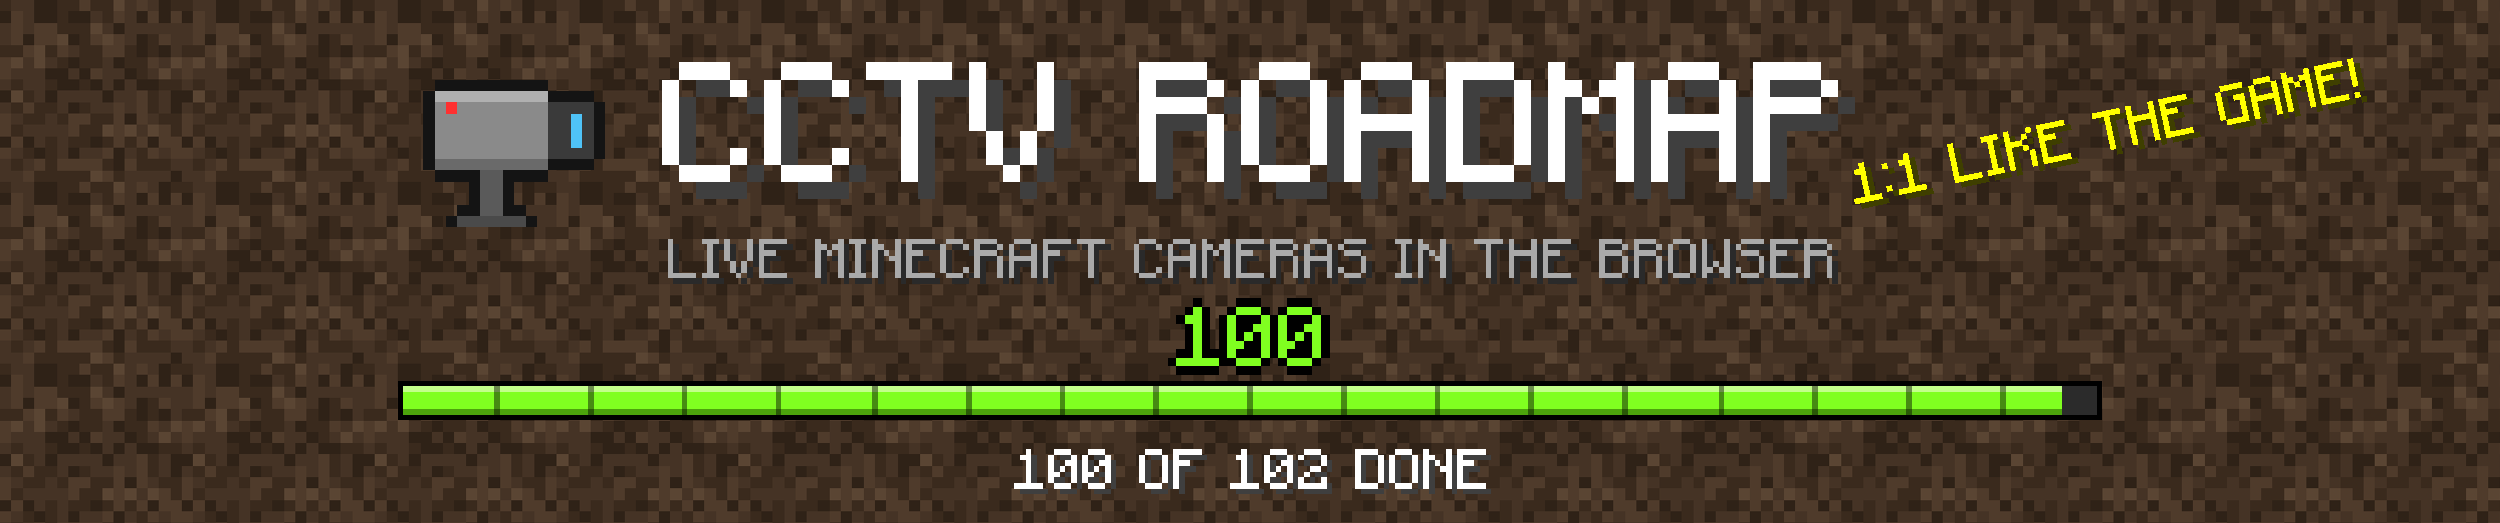
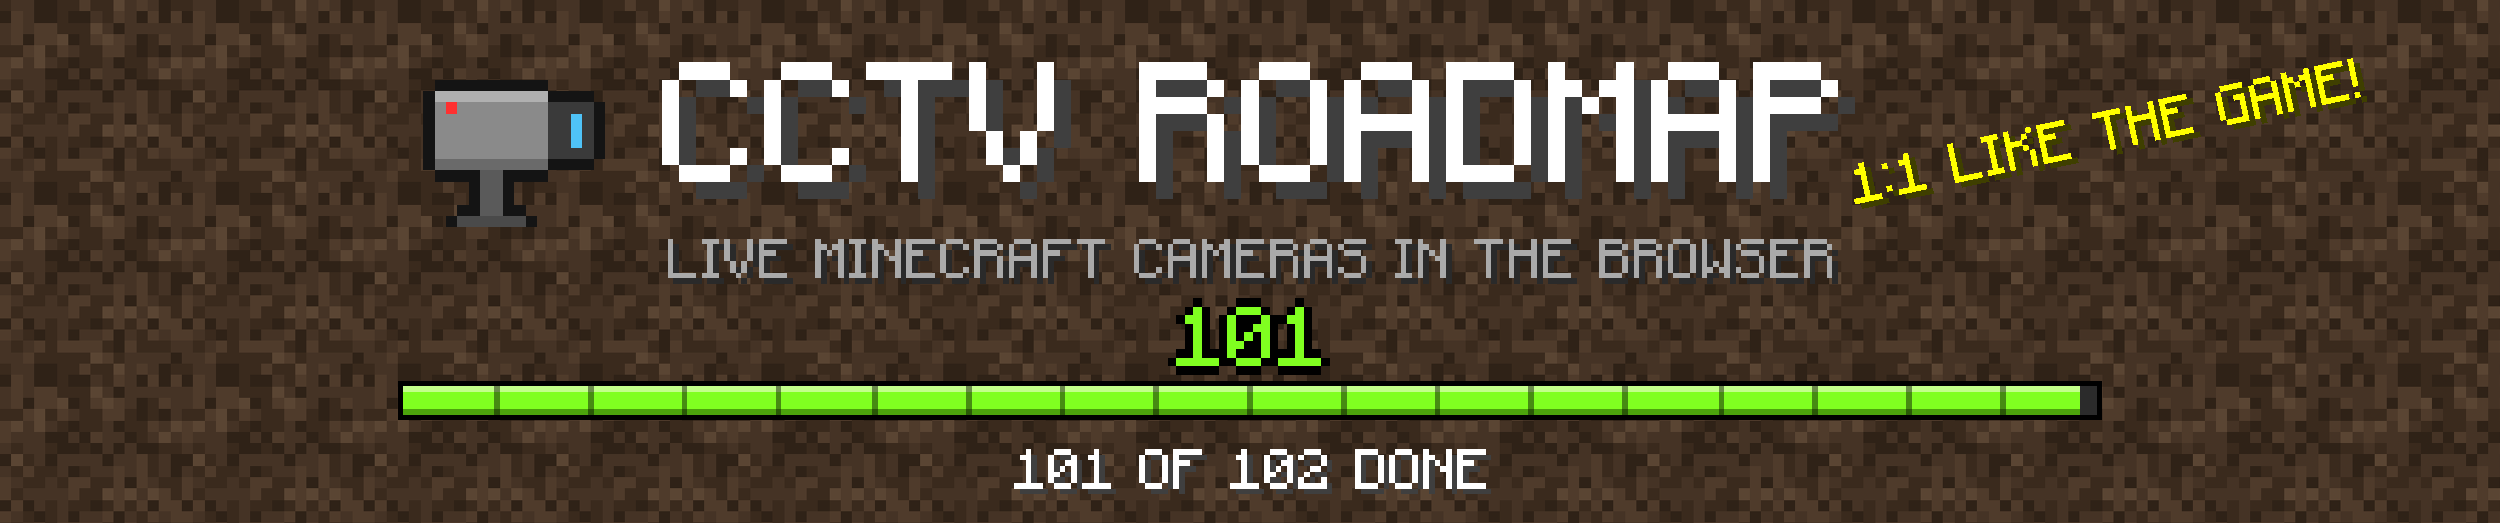
<svg xmlns="http://www.w3.org/2000/svg" width="880" height="184" viewBox="0 0 880 184" shape-rendering="crispEdges" role="img">
  <defs>
    <pattern id="dirt" width="64" height="64" patternUnits="userSpaceOnUse">
      <path fill="#3a2a1d" d="M0 0h4v4h-4zM20 0h8v4h-8zM32 0h8v4h-8zM60 0h4v4h-4zM20 4h4v4h-4zM36 4h4v4h-4zM20 8h12v4h-12zM28 12h4v4h-4zM52 12h4v4h-4zM0 16h8v4h-8zM16 16h4v4h-4zM28 16h8v4h-8zM44 16h4v4h-4zM52 16h4v4h-4zM20 20h4v4h-4zM28 20h8v4h-8zM44 20h8v4h-8zM48 24h4v4h-4zM4 28h4v4h-4zM16 28h4v4h-4zM28 28h4v4h-4zM56 28h8v4h-8zM8 32h4v4h-4zM52 32h4v4h-4zM4 36h4v4h-4zM12 36h8v4h-8zM28 36h4v4h-4zM52 36h4v4h-4zM8 40h8v4h-8zM20 40h4v4h-4zM32 40h8v4h-8zM56 40h8v4h-8zM4 44h4v4h-4zM28 44h8v4h-8zM60 44h4v4h-4zM16 48h4v4h-4zM24 48h8v4h-8zM36 48h4v4h-4zM44 48h4v4h-4zM8 52h4v4h-4zM16 52h4v4h-4zM48 52h4v4h-4zM4 56h4v4h-4zM16 56h4v4h-4zM36 56h4v4h-4zM48 56h12v4h-12zM12 60h20v4h-20zM40 60h4v4h-4z" />
      <path fill="#453325" d="M4 0h8v4h-8zM44 0h4v4h-4zM52 0h4v4h-4zM8 4h4v4h-4zM32 4h4v4h-4zM44 4h4v4h-4zM0 8h4v4h-4zM8 8h4v4h-4zM36 8h4v4h-4zM44 8h20v4h-20zM0 12h4v4h-4zM44 12h4v4h-4zM60 12h4v4h-4zM24 16h4v4h-4zM60 16h4v4h-4zM8 20h4v4h-4zM16 20h4v4h-4zM36 20h4v4h-4zM56 20h4v4h-4zM4 24h12v4h-12zM24 24h4v4h-4zM36 24h8v4h-8zM52 24h4v4h-4zM60 24h4v4h-4zM0 28h4v4h-4zM8 28h8v4h-8zM36 28h4v4h-4zM44 28h4v4h-4zM12 32h4v4h-4zM20 32h16v4h-16zM40 32h8v4h-8zM56 32h4v4h-4zM0 36h4v4h-4zM20 36h4v4h-4zM32 36h8v4h-8zM44 36h4v4h-4zM56 36h4v4h-4zM4 40h4v4h-4zM16 40h4v4h-4zM52 40h4v4h-4zM8 44h16v4h-16zM48 44h4v4h-4zM12 48h4v4h-4zM20 48h4v4h-4zM4 52h4v4h-4zM20 52h4v4h-4zM28 52h8v4h-8zM44 52h4v4h-4zM56 52h4v4h-4zM0 56h4v4h-4zM8 56h4v4h-4zM60 56h4v4h-4zM0 60h8v4h-8zM44 60h16v4h-16z" />
      <path fill="#2f2217" d="M12 0h8v4h-8zM56 0h4v4h-4zM0 4h4v4h-4zM12 4h8v4h-8zM24 4h8v4h-8zM48 4h4v4h-4zM56 4h4v4h-4zM40 8h4v4h-4zM8 12h4v4h-4zM24 12h4v4h-4zM48 12h4v4h-4zM48 16h4v4h-4zM56 16h4v4h-4zM24 20h4v4h-4zM40 20h4v4h-4zM16 24h8v4h-8zM28 24h4v4h-4zM44 24h4v4h-4zM20 28h8v4h-8zM32 28h4v4h-4zM40 28h4v4h-4zM48 28h8v4h-8zM0 32h4v4h-4zM16 32h4v4h-4zM36 32h4v4h-4zM60 32h4v4h-4zM24 36h4v4h-4zM60 36h4v4h-4zM44 40h4v4h-4zM0 48h4v4h-4zM8 48h4v4h-4zM32 48h4v4h-4zM52 48h4v4h-4zM12 52h4v4h-4zM24 52h4v4h-4zM40 52h4v4h-4zM40 56h4v4h-4zM60 60h4v4h-4z" />
      <path fill="#4f3b2b" d="M28 0h4v4h-4zM48 0h4v4h-4zM4 4h4v4h-4zM40 4h4v4h-4zM52 4h4v4h-4zM60 4h4v4h-4zM4 8h4v4h-4zM12 8h8v4h-8zM4 12h4v4h-4zM12 12h8v4h-8zM32 12h4v4h-4zM40 12h4v4h-4zM56 12h4v4h-4zM8 16h4v4h-4zM20 16h4v4h-4zM36 16h8v4h-8zM0 20h4v4h-4zM52 20h4v4h-4zM0 24h4v4h-4zM32 24h4v4h-4zM48 32h4v4h-4zM8 36h4v4h-4zM40 36h4v4h-4zM48 36h4v4h-4zM0 40h4v4h-4zM24 40h8v4h-8zM40 40h4v4h-4zM48 40h4v4h-4zM0 44h4v4h-4zM24 44h4v4h-4zM40 44h4v4h-4zM56 44h4v4h-4zM4 48h4v4h-4zM40 48h4v4h-4zM48 48h4v4h-4zM56 48h8v4h-8zM0 52h4v4h-4zM36 52h4v4h-4zM52 52h4v4h-4zM60 52h4v4h-4zM12 56h4v4h-4zM20 56h16v4h-16zM44 56h4v4h-4zM8 60h4v4h-4zM36 60h4v4h-4z" />
      <path fill="#5a4533" d="M40 0h4v4h-4zM32 8h4v4h-4zM20 12h4v4h-4zM36 12h4v4h-4zM12 16h4v4h-4zM4 20h4v4h-4zM12 20h4v4h-4zM60 20h4v4h-4zM56 24h4v4h-4zM4 32h4v4h-4zM36 44h4v4h-4zM44 44h4v4h-4zM52 44h4v4h-4zM32 60h4v4h-4z" />
    </pattern>
  </defs>
  <rect x="0" y="0" width="880" height="184" fill="url(#dirt)" />
  <path fill="#3f3f3f" d="M245 28h18v6h-18zM239 34h6v6h-6zM263 34h6v6h-6zM239 40h6v6h-6zM239 46h6v6h-6zM239 52h6v6h-6zM239 58h6v6h-6zM263 58h6v6h-6zM245 64h18v6h-18zM281 28h18v6h-18zM275 34h6v6h-6zM299 34h6v6h-6zM275 40h6v6h-6zM275 46h6v6h-6zM275 52h6v6h-6zM275 58h6v6h-6zM299 58h6v6h-6zM281 64h18v6h-18zM311 28h30v6h-30zM323 34h6v6h-6zM323 40h6v6h-6zM323 46h6v6h-6zM323 52h6v6h-6zM323 58h6v6h-6zM323 64h6v6h-6zM347 28h6v6h-6zM371 28h6v6h-6zM347 34h6v6h-6zM371 34h6v6h-6zM347 40h6v6h-6zM371 40h6v6h-6zM347 46h6v6h-6zM371 46h6v6h-6zM353 52h6v6h-6zM365 52h6v6h-6zM353 58h6v6h-6zM365 58h6v6h-6zM359 64h6v6h-6zM407 28h24v6h-24zM407 34h6v6h-6zM431 34h6v6h-6zM407 40h24v6h-24zM407 46h6v6h-6zM431 46h6v6h-6zM407 52h6v6h-6zM431 52h6v6h-6zM407 58h6v6h-6zM431 58h6v6h-6zM407 64h6v6h-6zM431 64h6v6h-6zM449 28h18v6h-18zM443 34h6v6h-6zM467 34h6v6h-6zM443 40h6v6h-6zM467 40h6v6h-6zM443 46h6v6h-6zM467 46h6v6h-6zM443 52h6v6h-6zM467 52h6v6h-6zM443 58h6v6h-6zM467 58h6v6h-6zM449 64h18v6h-18zM485 28h18v6h-18zM479 34h6v6h-6zM503 34h6v6h-6zM479 40h6v6h-6zM503 40h6v6h-6zM479 46h30v6h-30zM479 52h6v6h-6zM503 52h6v6h-6zM479 58h6v6h-6zM503 58h6v6h-6zM479 64h6v6h-6zM503 64h6v6h-6zM515 28h24v6h-24zM515 34h6v6h-6zM539 34h6v6h-6zM515 40h6v6h-6zM539 40h6v6h-6zM515 46h6v6h-6zM539 46h6v6h-6zM515 52h6v6h-6zM539 52h6v6h-6zM515 58h6v6h-6zM539 58h6v6h-6zM515 64h24v6h-24zM551 28h6v6h-6zM575 28h6v6h-6zM551 34h12v6h-12zM569 34h12v6h-12zM551 40h6v6h-6zM563 40h6v6h-6zM575 40h6v6h-6zM551 46h6v6h-6zM575 46h6v6h-6zM551 52h6v6h-6zM575 52h6v6h-6zM551 58h6v6h-6zM575 58h6v6h-6zM551 64h6v6h-6zM575 64h6v6h-6zM593 28h18v6h-18zM587 34h6v6h-6zM611 34h6v6h-6zM587 40h6v6h-6zM611 40h6v6h-6zM587 46h30v6h-30zM587 52h6v6h-6zM611 52h6v6h-6zM587 58h6v6h-6zM611 58h6v6h-6zM587 64h6v6h-6zM611 64h6v6h-6zM623 28h24v6h-24zM623 34h6v6h-6zM647 34h6v6h-6zM623 40h24v6h-24zM623 46h6v6h-6zM623 52h6v6h-6zM623 58h6v6h-6zM623 64h6v6h-6z" />
  <path fill="#ffffff" d="M239 22h18v6h-18zM233 28h6v6h-6zM257 28h6v6h-6zM233 34h6v6h-6zM233 40h6v6h-6zM233 46h6v6h-6zM233 52h6v6h-6zM257 52h6v6h-6zM239 58h18v6h-18zM275 22h18v6h-18zM269 28h6v6h-6zM293 28h6v6h-6zM269 34h6v6h-6zM269 40h6v6h-6zM269 46h6v6h-6zM269 52h6v6h-6zM293 52h6v6h-6zM275 58h18v6h-18zM305 22h30v6h-30zM317 28h6v6h-6zM317 34h6v6h-6zM317 40h6v6h-6zM317 46h6v6h-6zM317 52h6v6h-6zM317 58h6v6h-6zM341 22h6v6h-6zM365 22h6v6h-6zM341 28h6v6h-6zM365 28h6v6h-6zM341 34h6v6h-6zM365 34h6v6h-6zM341 40h6v6h-6zM365 40h6v6h-6zM347 46h6v6h-6zM359 46h6v6h-6zM347 52h6v6h-6zM359 52h6v6h-6zM353 58h6v6h-6zM401 22h24v6h-24zM401 28h6v6h-6zM425 28h6v6h-6zM401 34h24v6h-24zM401 40h6v6h-6zM425 40h6v6h-6zM401 46h6v6h-6zM425 46h6v6h-6zM401 52h6v6h-6zM425 52h6v6h-6zM401 58h6v6h-6zM425 58h6v6h-6zM443 22h18v6h-18zM437 28h6v6h-6zM461 28h6v6h-6zM437 34h6v6h-6zM461 34h6v6h-6zM437 40h6v6h-6zM461 40h6v6h-6zM437 46h6v6h-6zM461 46h6v6h-6zM437 52h6v6h-6zM461 52h6v6h-6zM443 58h18v6h-18zM479 22h18v6h-18zM473 28h6v6h-6zM497 28h6v6h-6zM473 34h6v6h-6zM497 34h6v6h-6zM473 40h30v6h-30zM473 46h6v6h-6zM497 46h6v6h-6zM473 52h6v6h-6zM497 52h6v6h-6zM473 58h6v6h-6zM497 58h6v6h-6zM509 22h24v6h-24zM509 28h6v6h-6zM533 28h6v6h-6zM509 34h6v6h-6zM533 34h6v6h-6zM509 40h6v6h-6zM533 40h6v6h-6zM509 46h6v6h-6zM533 46h6v6h-6zM509 52h6v6h-6zM533 52h6v6h-6zM509 58h24v6h-24zM545 22h6v6h-6zM569 22h6v6h-6zM545 28h12v6h-12zM563 28h12v6h-12zM545 34h6v6h-6zM557 34h6v6h-6zM569 34h6v6h-6zM545 40h6v6h-6zM569 40h6v6h-6zM545 46h6v6h-6zM569 46h6v6h-6zM545 52h6v6h-6zM569 52h6v6h-6zM545 58h6v6h-6zM569 58h6v6h-6zM587 22h18v6h-18zM581 28h6v6h-6zM605 28h6v6h-6zM581 34h6v6h-6zM605 34h6v6h-6zM581 40h30v6h-30zM581 46h6v6h-6zM605 46h6v6h-6zM581 52h6v6h-6zM605 52h6v6h-6zM581 58h6v6h-6zM605 58h6v6h-6zM617 22h24v6h-24zM617 28h6v6h-6zM641 28h6v6h-6zM617 34h24v6h-24zM617 40h6v6h-6zM617 46h6v6h-6zM617 52h6v6h-6zM617 58h6v6h-6z" />
  <path fill="#141414" d="M153 28h40v4h-40zM149 32h4v4h-4zM193 32h16v4h-16zM149 36h4v4h-4zM209 36h4v4h-4zM149 40h4v4h-4zM209 40h4v4h-4zM149 44h4v4h-4zM209 44h4v4h-4zM149 48h4v4h-4zM209 48h4v4h-4zM149 52h4v4h-4zM209 52h4v4h-4zM149 56h4v4h-4zM193 56h16v4h-16zM153 60h16v4h-16zM177 60h16v4h-16zM165 64h4v4h-4zM177 64h4v4h-4zM165 68h4v4h-4zM177 68h4v4h-4zM161 72h8v4h-8zM177 72h8v4h-8zM157 76h4v4h-4zM185 76h4v4h-4z" />
  <path fill="#b0b0b0" d="M153 32h40v4h-40z" />
  <path fill="#8a8a8a" d="M153 36h4v4h-4zM161 36h32v4h-32zM153 40h40v4h-40zM153 44h40v4h-40zM153 48h40v4h-40zM153 52h40v4h-40z" />
  <path fill="#ff3030" d="M157 36h4v4h-4z" />
  <path fill="#3a3a3a" d="M193 36h16v4h-16zM193 40h8v4h-8zM205 40h4v4h-4zM193 44h8v4h-8zM205 44h4v4h-4zM193 48h8v4h-8zM205 48h4v4h-4zM193 52h16v4h-16z" />
  <path fill="#4fc3f7" d="M201 40h4v4h-4zM201 44h4v4h-4zM201 48h4v4h-4z" />
  <path fill="#6a6a6a" d="M153 56h40v4h-40z" />
  <path fill="#5a5a5a" d="M169 60h8v4h-8zM169 64h8v4h-8zM169 68h8v4h-8zM169 72h8v4h-8z" />
  <path fill="#4a4a4a" d="M161 76h24v4h-24z" />
  <g transform="translate(653 72) rotate(-12)">
    <path fill="#3f3f00" d="M6 -12h2v2h-2zM4 -10h4v2h-4zM6 -8h2v2h-2zM6 -6h2v2h-2zM6 -4h2v2h-2zM6 -2h2v2h-2zM2 0h10v2h-10zM14 -10h2v2h-2zM14 -2h2v2h-2zM22 -12h2v2h-2zM20 -10h4v2h-4zM22 -8h2v2h-2zM22 -6h2v2h-2zM22 -4h2v2h-2zM22 -2h2v2h-2zM18 0h10v2h-10zM38 -12h2v2h-2zM38 -10h2v2h-2zM38 -8h2v2h-2zM38 -6h2v2h-2zM38 -4h2v2h-2zM38 -2h2v2h-2zM38 0h10v2h-10zM50 -12h6v2h-6zM52 -10h2v2h-2zM52 -8h2v2h-2zM52 -6h2v2h-2zM52 -4h2v2h-2zM52 -2h2v2h-2zM50 0h6v2h-6zM58 -12h2v2h-2zM66 -12h2v2h-2zM58 -10h2v2h-2zM64 -10h2v2h-2zM58 -8h6v2h-6zM58 -6h2v2h-2zM64 -6h2v2h-2zM58 -4h2v2h-2zM66 -4h2v2h-2zM58 -2h2v2h-2zM66 -2h2v2h-2zM58 0h2v2h-2zM66 0h2v2h-2zM70 -12h10v2h-10zM70 -10h2v2h-2zM70 -8h6v2h-6zM70 -6h2v2h-2zM70 -4h2v2h-2zM70 -2h2v2h-2zM70 0h10v2h-10zM90 -12h10v2h-10zM94 -10h2v2h-2zM94 -8h2v2h-2zM94 -6h2v2h-2zM94 -4h2v2h-2zM94 -2h2v2h-2zM94 0h2v2h-2zM102 -12h2v2h-2zM110 -12h2v2h-2zM102 -10h2v2h-2zM110 -10h2v2h-2zM102 -8h10v2h-10zM102 -6h2v2h-2zM110 -6h2v2h-2zM102 -4h2v2h-2zM110 -4h2v2h-2zM102 -2h2v2h-2zM110 -2h2v2h-2zM102 0h2v2h-2zM110 0h2v2h-2zM114 -12h10v2h-10zM114 -10h2v2h-2zM114 -8h6v2h-6zM114 -6h2v2h-2zM114 -4h2v2h-2zM114 -2h2v2h-2zM114 0h10v2h-10zM136 -12h8v2h-8zM134 -10h2v2h-2zM134 -8h2v2h-2zM140 -8h4v2h-4zM134 -6h2v2h-2zM142 -6h2v2h-2zM134 -4h2v2h-2zM142 -4h2v2h-2zM134 -2h2v2h-2zM142 -2h2v2h-2zM136 0h8v2h-8zM148 -12h6v2h-6zM146 -10h2v2h-2zM154 -10h2v2h-2zM146 -8h2v2h-2zM154 -8h2v2h-2zM146 -6h10v2h-10zM146 -4h2v2h-2zM154 -4h2v2h-2zM146 -2h2v2h-2zM154 -2h2v2h-2zM146 0h2v2h-2zM154 0h2v2h-2zM158 -12h2v2h-2zM166 -12h2v2h-2zM158 -10h4v2h-4zM164 -10h4v2h-4zM158 -8h2v2h-2zM162 -8h2v2h-2zM166 -8h2v2h-2zM158 -6h2v2h-2zM166 -6h2v2h-2zM158 -4h2v2h-2zM166 -4h2v2h-2zM158 -2h2v2h-2zM166 -2h2v2h-2zM158 0h2v2h-2zM166 0h2v2h-2zM170 -12h10v2h-10zM170 -10h2v2h-2zM170 -8h6v2h-6zM170 -6h2v2h-2zM170 -4h2v2h-2zM170 -2h2v2h-2zM170 0h10v2h-10zM182 -12h2v2h-2zM182 -10h2v2h-2zM182 -8h2v2h-2zM182 -6h2v2h-2zM182 -4h2v2h-2zM182 0h2v2h-2z" />
    <path fill="#ffff00" d="M4 -14h2v2h-2zM2 -12h4v2h-4zM4 -10h2v2h-2zM4 -8h2v2h-2zM4 -6h2v2h-2zM4 -4h2v2h-2zM0 -2h10v2h-10zM12 -12h2v2h-2zM12 -4h2v2h-2zM20 -14h2v2h-2zM18 -12h4v2h-4zM20 -10h2v2h-2zM20 -8h2v2h-2zM20 -6h2v2h-2zM20 -4h2v2h-2zM16 -2h10v2h-10zM36 -14h2v2h-2zM36 -12h2v2h-2zM36 -10h2v2h-2zM36 -8h2v2h-2zM36 -6h2v2h-2zM36 -4h2v2h-2zM36 -2h10v2h-10zM48 -14h6v2h-6zM50 -12h2v2h-2zM50 -10h2v2h-2zM50 -8h2v2h-2zM50 -6h2v2h-2zM50 -4h2v2h-2zM48 -2h6v2h-6zM56 -14h2v2h-2zM64 -14h2v2h-2zM56 -12h2v2h-2zM62 -12h2v2h-2zM56 -10h6v2h-6zM56 -8h2v2h-2zM62 -8h2v2h-2zM56 -6h2v2h-2zM64 -6h2v2h-2zM56 -4h2v2h-2zM64 -4h2v2h-2zM56 -2h2v2h-2zM64 -2h2v2h-2zM68 -14h10v2h-10zM68 -12h2v2h-2zM68 -10h6v2h-6zM68 -8h2v2h-2zM68 -6h2v2h-2zM68 -4h2v2h-2zM68 -2h10v2h-10zM88 -14h10v2h-10zM92 -12h2v2h-2zM92 -10h2v2h-2zM92 -8h2v2h-2zM92 -6h2v2h-2zM92 -4h2v2h-2zM92 -2h2v2h-2zM100 -14h2v2h-2zM108 -14h2v2h-2zM100 -12h2v2h-2zM108 -12h2v2h-2zM100 -10h10v2h-10zM100 -8h2v2h-2zM108 -8h2v2h-2zM100 -6h2v2h-2zM108 -6h2v2h-2zM100 -4h2v2h-2zM108 -4h2v2h-2zM100 -2h2v2h-2zM108 -2h2v2h-2zM112 -14h10v2h-10zM112 -12h2v2h-2zM112 -10h6v2h-6zM112 -8h2v2h-2zM112 -6h2v2h-2zM112 -4h2v2h-2zM112 -2h10v2h-10zM134 -14h8v2h-8zM132 -12h2v2h-2zM132 -10h2v2h-2zM138 -10h4v2h-4zM132 -8h2v2h-2zM140 -8h2v2h-2zM132 -6h2v2h-2zM140 -6h2v2h-2zM132 -4h2v2h-2zM140 -4h2v2h-2zM134 -2h8v2h-8zM146 -14h6v2h-6zM144 -12h2v2h-2zM152 -12h2v2h-2zM144 -10h2v2h-2zM152 -10h2v2h-2zM144 -8h10v2h-10zM144 -6h2v2h-2zM152 -6h2v2h-2zM144 -4h2v2h-2zM152 -4h2v2h-2zM144 -2h2v2h-2zM152 -2h2v2h-2zM156 -14h2v2h-2zM164 -14h2v2h-2zM156 -12h4v2h-4zM162 -12h4v2h-4zM156 -10h2v2h-2zM160 -10h2v2h-2zM164 -10h2v2h-2zM156 -8h2v2h-2zM164 -8h2v2h-2zM156 -6h2v2h-2zM164 -6h2v2h-2zM156 -4h2v2h-2zM164 -4h2v2h-2zM156 -2h2v2h-2zM164 -2h2v2h-2zM168 -14h10v2h-10zM168 -12h2v2h-2zM168 -10h6v2h-6zM168 -8h2v2h-2zM168 -6h2v2h-2zM168 -4h2v2h-2zM168 -2h10v2h-10zM180 -14h2v2h-2zM180 -12h2v2h-2zM180 -10h2v2h-2zM180 -8h2v2h-2zM180 -6h2v2h-2zM180 -2h2v2h-2z" />
  </g>
  <path fill="#2a2a2a" d="M237 86h2v2h-2zM237 88h2v2h-2zM237 90h2v2h-2zM237 92h2v2h-2zM237 94h2v2h-2zM237 96h2v2h-2zM237 98h10v2h-10zM249 86h6v2h-6zM251 88h2v2h-2zM251 90h2v2h-2zM251 92h2v2h-2zM251 94h2v2h-2zM251 96h2v2h-2zM249 98h6v2h-6zM257 86h2v2h-2zM265 86h2v2h-2zM257 88h2v2h-2zM265 88h2v2h-2zM257 90h2v2h-2zM265 90h2v2h-2zM257 92h2v2h-2zM265 92h2v2h-2zM259 94h2v2h-2zM263 94h2v2h-2zM259 96h2v2h-2zM263 96h2v2h-2zM261 98h2v2h-2zM269 86h10v2h-10zM269 88h2v2h-2zM269 90h6v2h-6zM269 92h2v2h-2zM269 94h2v2h-2zM269 96h2v2h-2zM269 98h10v2h-10zM289 86h2v2h-2zM297 86h2v2h-2zM289 88h4v2h-4zM295 88h4v2h-4zM289 90h2v2h-2zM293 90h2v2h-2zM297 90h2v2h-2zM289 92h2v2h-2zM297 92h2v2h-2zM289 94h2v2h-2zM297 94h2v2h-2zM289 96h2v2h-2zM297 96h2v2h-2zM289 98h2v2h-2zM297 98h2v2h-2zM301 86h6v2h-6zM303 88h2v2h-2zM303 90h2v2h-2zM303 92h2v2h-2zM303 94h2v2h-2zM303 96h2v2h-2zM301 98h6v2h-6zM309 86h2v2h-2zM317 86h2v2h-2zM309 88h4v2h-4zM317 88h2v2h-2zM309 90h2v2h-2zM313 90h2v2h-2zM317 90h2v2h-2zM309 92h2v2h-2zM315 92h4v2h-4zM309 94h2v2h-2zM317 94h2v2h-2zM309 96h2v2h-2zM317 96h2v2h-2zM309 98h2v2h-2zM317 98h2v2h-2zM321 86h10v2h-10zM321 88h2v2h-2zM321 90h6v2h-6zM321 92h2v2h-2zM321 94h2v2h-2zM321 96h2v2h-2zM321 98h10v2h-10zM335 86h6v2h-6zM333 88h2v2h-2zM341 88h2v2h-2zM333 90h2v2h-2zM333 92h2v2h-2zM333 94h2v2h-2zM333 96h2v2h-2zM341 96h2v2h-2zM335 98h6v2h-6zM345 86h8v2h-8zM345 88h2v2h-2zM353 88h2v2h-2zM345 90h8v2h-8zM345 92h2v2h-2zM353 92h2v2h-2zM345 94h2v2h-2zM353 94h2v2h-2zM345 96h2v2h-2zM353 96h2v2h-2zM345 98h2v2h-2zM353 98h2v2h-2zM359 86h6v2h-6zM357 88h2v2h-2zM365 88h2v2h-2zM357 90h2v2h-2zM365 90h2v2h-2zM357 92h10v2h-10zM357 94h2v2h-2zM365 94h2v2h-2zM357 96h2v2h-2zM365 96h2v2h-2zM357 98h2v2h-2zM365 98h2v2h-2zM369 86h10v2h-10zM369 88h2v2h-2zM369 90h6v2h-6zM369 92h2v2h-2zM369 94h2v2h-2zM369 96h2v2h-2zM369 98h2v2h-2zM381 86h10v2h-10zM385 88h2v2h-2zM385 90h2v2h-2zM385 92h2v2h-2zM385 94h2v2h-2zM385 96h2v2h-2zM385 98h2v2h-2zM403 86h6v2h-6zM401 88h2v2h-2zM409 88h2v2h-2zM401 90h2v2h-2zM401 92h2v2h-2zM401 94h2v2h-2zM401 96h2v2h-2zM409 96h2v2h-2zM403 98h6v2h-6zM415 86h6v2h-6zM413 88h2v2h-2zM421 88h2v2h-2zM413 90h2v2h-2zM421 90h2v2h-2zM413 92h10v2h-10zM413 94h2v2h-2zM421 94h2v2h-2zM413 96h2v2h-2zM421 96h2v2h-2zM413 98h2v2h-2zM421 98h2v2h-2zM425 86h2v2h-2zM433 86h2v2h-2zM425 88h4v2h-4zM431 88h4v2h-4zM425 90h2v2h-2zM429 90h2v2h-2zM433 90h2v2h-2zM425 92h2v2h-2zM433 92h2v2h-2zM425 94h2v2h-2zM433 94h2v2h-2zM425 96h2v2h-2zM433 96h2v2h-2zM425 98h2v2h-2zM433 98h2v2h-2zM437 86h10v2h-10zM437 88h2v2h-2zM437 90h6v2h-6zM437 92h2v2h-2zM437 94h2v2h-2zM437 96h2v2h-2zM437 98h10v2h-10zM449 86h8v2h-8zM449 88h2v2h-2zM457 88h2v2h-2zM449 90h8v2h-8zM449 92h2v2h-2zM457 92h2v2h-2zM449 94h2v2h-2zM457 94h2v2h-2zM449 96h2v2h-2zM457 96h2v2h-2zM449 98h2v2h-2zM457 98h2v2h-2zM463 86h6v2h-6zM461 88h2v2h-2zM469 88h2v2h-2zM461 90h2v2h-2zM469 90h2v2h-2zM461 92h10v2h-10zM461 94h2v2h-2zM469 94h2v2h-2zM461 96h2v2h-2zM469 96h2v2h-2zM461 98h2v2h-2zM469 98h2v2h-2zM475 86h8v2h-8zM473 88h2v2h-2zM475 90h6v2h-6zM481 92h2v2h-2zM481 94h2v2h-2zM473 96h2v2h-2zM481 96h2v2h-2zM475 98h6v2h-6zM493 86h6v2h-6zM495 88h2v2h-2zM495 90h2v2h-2zM495 92h2v2h-2zM495 94h2v2h-2zM495 96h2v2h-2zM493 98h6v2h-6zM501 86h2v2h-2zM509 86h2v2h-2zM501 88h4v2h-4zM509 88h2v2h-2zM501 90h2v2h-2zM505 90h2v2h-2zM509 90h2v2h-2zM501 92h2v2h-2zM507 92h4v2h-4zM501 94h2v2h-2zM509 94h2v2h-2zM501 96h2v2h-2zM509 96h2v2h-2zM501 98h2v2h-2zM509 98h2v2h-2zM521 86h10v2h-10zM525 88h2v2h-2zM525 90h2v2h-2zM525 92h2v2h-2zM525 94h2v2h-2zM525 96h2v2h-2zM525 98h2v2h-2zM533 86h2v2h-2zM541 86h2v2h-2zM533 88h2v2h-2zM541 88h2v2h-2zM533 90h10v2h-10zM533 92h2v2h-2zM541 92h2v2h-2zM533 94h2v2h-2zM541 94h2v2h-2zM533 96h2v2h-2zM541 96h2v2h-2zM533 98h2v2h-2zM541 98h2v2h-2zM545 86h10v2h-10zM545 88h2v2h-2zM545 90h6v2h-6zM545 92h2v2h-2zM545 94h2v2h-2zM545 96h2v2h-2zM545 98h10v2h-10zM565 86h8v2h-8zM565 88h2v2h-2zM573 88h2v2h-2zM565 90h8v2h-8zM565 92h2v2h-2zM573 92h2v2h-2zM565 94h2v2h-2zM573 94h2v2h-2zM565 96h2v2h-2zM573 96h2v2h-2zM565 98h8v2h-8zM577 86h8v2h-8zM577 88h2v2h-2zM585 88h2v2h-2zM577 90h8v2h-8zM577 92h2v2h-2zM585 92h2v2h-2zM577 94h2v2h-2zM585 94h2v2h-2zM577 96h2v2h-2zM585 96h2v2h-2zM577 98h2v2h-2zM585 98h2v2h-2zM591 86h6v2h-6zM589 88h2v2h-2zM597 88h2v2h-2zM589 90h2v2h-2zM597 90h2v2h-2zM589 92h2v2h-2zM597 92h2v2h-2zM589 94h2v2h-2zM597 94h2v2h-2zM589 96h2v2h-2zM597 96h2v2h-2zM591 98h6v2h-6zM601 86h2v2h-2zM609 86h2v2h-2zM601 88h2v2h-2zM609 88h2v2h-2zM601 90h2v2h-2zM609 90h2v2h-2zM601 92h2v2h-2zM609 92h2v2h-2zM601 94h2v2h-2zM605 94h2v2h-2zM609 94h2v2h-2zM601 96h4v2h-4zM607 96h4v2h-4zM601 98h2v2h-2zM609 98h2v2h-2zM615 86h8v2h-8zM613 88h2v2h-2zM615 90h6v2h-6zM621 92h2v2h-2zM621 94h2v2h-2zM613 96h2v2h-2zM621 96h2v2h-2zM615 98h6v2h-6zM625 86h10v2h-10zM625 88h2v2h-2zM625 90h6v2h-6zM625 92h2v2h-2zM625 94h2v2h-2zM625 96h2v2h-2zM625 98h10v2h-10zM637 86h8v2h-8zM637 88h2v2h-2zM645 88h2v2h-2zM637 90h8v2h-8zM637 92h2v2h-2zM645 92h2v2h-2zM637 94h2v2h-2zM645 94h2v2h-2zM637 96h2v2h-2zM645 96h2v2h-2zM637 98h2v2h-2zM645 98h2v2h-2z" />
  <path fill="#aaaaaa" d="M235 84h2v2h-2zM235 86h2v2h-2zM235 88h2v2h-2zM235 90h2v2h-2zM235 92h2v2h-2zM235 94h2v2h-2zM235 96h10v2h-10zM247 84h6v2h-6zM249 86h2v2h-2zM249 88h2v2h-2zM249 90h2v2h-2zM249 92h2v2h-2zM249 94h2v2h-2zM247 96h6v2h-6zM255 84h2v2h-2zM263 84h2v2h-2zM255 86h2v2h-2zM263 86h2v2h-2zM255 88h2v2h-2zM263 88h2v2h-2zM255 90h2v2h-2zM263 90h2v2h-2zM257 92h2v2h-2zM261 92h2v2h-2zM257 94h2v2h-2zM261 94h2v2h-2zM259 96h2v2h-2zM267 84h10v2h-10zM267 86h2v2h-2zM267 88h6v2h-6zM267 90h2v2h-2zM267 92h2v2h-2zM267 94h2v2h-2zM267 96h10v2h-10zM287 84h2v2h-2zM295 84h2v2h-2zM287 86h4v2h-4zM293 86h4v2h-4zM287 88h2v2h-2zM291 88h2v2h-2zM295 88h2v2h-2zM287 90h2v2h-2zM295 90h2v2h-2zM287 92h2v2h-2zM295 92h2v2h-2zM287 94h2v2h-2zM295 94h2v2h-2zM287 96h2v2h-2zM295 96h2v2h-2zM299 84h6v2h-6zM301 86h2v2h-2zM301 88h2v2h-2zM301 90h2v2h-2zM301 92h2v2h-2zM301 94h2v2h-2zM299 96h6v2h-6zM307 84h2v2h-2zM315 84h2v2h-2zM307 86h4v2h-4zM315 86h2v2h-2zM307 88h2v2h-2zM311 88h2v2h-2zM315 88h2v2h-2zM307 90h2v2h-2zM313 90h4v2h-4zM307 92h2v2h-2zM315 92h2v2h-2zM307 94h2v2h-2zM315 94h2v2h-2zM307 96h2v2h-2zM315 96h2v2h-2zM319 84h10v2h-10zM319 86h2v2h-2zM319 88h6v2h-6zM319 90h2v2h-2zM319 92h2v2h-2zM319 94h2v2h-2zM319 96h10v2h-10zM333 84h6v2h-6zM331 86h2v2h-2zM339 86h2v2h-2zM331 88h2v2h-2zM331 90h2v2h-2zM331 92h2v2h-2zM331 94h2v2h-2zM339 94h2v2h-2zM333 96h6v2h-6zM343 84h8v2h-8zM343 86h2v2h-2zM351 86h2v2h-2zM343 88h8v2h-8zM343 90h2v2h-2zM351 90h2v2h-2zM343 92h2v2h-2zM351 92h2v2h-2zM343 94h2v2h-2zM351 94h2v2h-2zM343 96h2v2h-2zM351 96h2v2h-2zM357 84h6v2h-6zM355 86h2v2h-2zM363 86h2v2h-2zM355 88h2v2h-2zM363 88h2v2h-2zM355 90h10v2h-10zM355 92h2v2h-2zM363 92h2v2h-2zM355 94h2v2h-2zM363 94h2v2h-2zM355 96h2v2h-2zM363 96h2v2h-2zM367 84h10v2h-10zM367 86h2v2h-2zM367 88h6v2h-6zM367 90h2v2h-2zM367 92h2v2h-2zM367 94h2v2h-2zM367 96h2v2h-2zM379 84h10v2h-10zM383 86h2v2h-2zM383 88h2v2h-2zM383 90h2v2h-2zM383 92h2v2h-2zM383 94h2v2h-2zM383 96h2v2h-2zM401 84h6v2h-6zM399 86h2v2h-2zM407 86h2v2h-2zM399 88h2v2h-2zM399 90h2v2h-2zM399 92h2v2h-2zM399 94h2v2h-2zM407 94h2v2h-2zM401 96h6v2h-6zM413 84h6v2h-6zM411 86h2v2h-2zM419 86h2v2h-2zM411 88h2v2h-2zM419 88h2v2h-2zM411 90h10v2h-10zM411 92h2v2h-2zM419 92h2v2h-2zM411 94h2v2h-2zM419 94h2v2h-2zM411 96h2v2h-2zM419 96h2v2h-2zM423 84h2v2h-2zM431 84h2v2h-2zM423 86h4v2h-4zM429 86h4v2h-4zM423 88h2v2h-2zM427 88h2v2h-2zM431 88h2v2h-2zM423 90h2v2h-2zM431 90h2v2h-2zM423 92h2v2h-2zM431 92h2v2h-2zM423 94h2v2h-2zM431 94h2v2h-2zM423 96h2v2h-2zM431 96h2v2h-2zM435 84h10v2h-10zM435 86h2v2h-2zM435 88h6v2h-6zM435 90h2v2h-2zM435 92h2v2h-2zM435 94h2v2h-2zM435 96h10v2h-10zM447 84h8v2h-8zM447 86h2v2h-2zM455 86h2v2h-2zM447 88h8v2h-8zM447 90h2v2h-2zM455 90h2v2h-2zM447 92h2v2h-2zM455 92h2v2h-2zM447 94h2v2h-2zM455 94h2v2h-2zM447 96h2v2h-2zM455 96h2v2h-2zM461 84h6v2h-6zM459 86h2v2h-2zM467 86h2v2h-2zM459 88h2v2h-2zM467 88h2v2h-2zM459 90h10v2h-10zM459 92h2v2h-2zM467 92h2v2h-2zM459 94h2v2h-2zM467 94h2v2h-2zM459 96h2v2h-2zM467 96h2v2h-2zM473 84h8v2h-8zM471 86h2v2h-2zM473 88h6v2h-6zM479 90h2v2h-2zM479 92h2v2h-2zM471 94h2v2h-2zM479 94h2v2h-2zM473 96h6v2h-6zM491 84h6v2h-6zM493 86h2v2h-2zM493 88h2v2h-2zM493 90h2v2h-2zM493 92h2v2h-2zM493 94h2v2h-2zM491 96h6v2h-6zM499 84h2v2h-2zM507 84h2v2h-2zM499 86h4v2h-4zM507 86h2v2h-2zM499 88h2v2h-2zM503 88h2v2h-2zM507 88h2v2h-2zM499 90h2v2h-2zM505 90h4v2h-4zM499 92h2v2h-2zM507 92h2v2h-2zM499 94h2v2h-2zM507 94h2v2h-2zM499 96h2v2h-2zM507 96h2v2h-2zM519 84h10v2h-10zM523 86h2v2h-2zM523 88h2v2h-2zM523 90h2v2h-2zM523 92h2v2h-2zM523 94h2v2h-2zM523 96h2v2h-2zM531 84h2v2h-2zM539 84h2v2h-2zM531 86h2v2h-2zM539 86h2v2h-2zM531 88h10v2h-10zM531 90h2v2h-2zM539 90h2v2h-2zM531 92h2v2h-2zM539 92h2v2h-2zM531 94h2v2h-2zM539 94h2v2h-2zM531 96h2v2h-2zM539 96h2v2h-2zM543 84h10v2h-10zM543 86h2v2h-2zM543 88h6v2h-6zM543 90h2v2h-2zM543 92h2v2h-2zM543 94h2v2h-2zM543 96h10v2h-10zM563 84h8v2h-8zM563 86h2v2h-2zM571 86h2v2h-2zM563 88h8v2h-8zM563 90h2v2h-2zM571 90h2v2h-2zM563 92h2v2h-2zM571 92h2v2h-2zM563 94h2v2h-2zM571 94h2v2h-2zM563 96h8v2h-8zM575 84h8v2h-8zM575 86h2v2h-2zM583 86h2v2h-2zM575 88h8v2h-8zM575 90h2v2h-2zM583 90h2v2h-2zM575 92h2v2h-2zM583 92h2v2h-2zM575 94h2v2h-2zM583 94h2v2h-2zM575 96h2v2h-2zM583 96h2v2h-2zM589 84h6v2h-6zM587 86h2v2h-2zM595 86h2v2h-2zM587 88h2v2h-2zM595 88h2v2h-2zM587 90h2v2h-2zM595 90h2v2h-2zM587 92h2v2h-2zM595 92h2v2h-2zM587 94h2v2h-2zM595 94h2v2h-2zM589 96h6v2h-6zM599 84h2v2h-2zM607 84h2v2h-2zM599 86h2v2h-2zM607 86h2v2h-2zM599 88h2v2h-2zM607 88h2v2h-2zM599 90h2v2h-2zM607 90h2v2h-2zM599 92h2v2h-2zM603 92h2v2h-2zM607 92h2v2h-2zM599 94h4v2h-4zM605 94h4v2h-4zM599 96h2v2h-2zM607 96h2v2h-2zM613 84h8v2h-8zM611 86h2v2h-2zM613 88h6v2h-6zM619 90h2v2h-2zM619 92h2v2h-2zM611 94h2v2h-2zM619 94h2v2h-2zM613 96h6v2h-6zM623 84h10v2h-10zM623 86h2v2h-2zM623 88h6v2h-6zM623 90h2v2h-2zM623 92h2v2h-2zM623 94h2v2h-2zM623 96h10v2h-10zM635 84h8v2h-8zM635 86h2v2h-2zM643 86h2v2h-2zM635 88h8v2h-8zM635 90h2v2h-2zM643 90h2v2h-2zM635 92h2v2h-2zM643 92h2v2h-2zM635 94h2v2h-2zM643 94h2v2h-2zM635 96h2v2h-2zM643 96h2v2h-2z" />
-   <path fill="#000000" d="M417 108h3v3h-3zM414 111h6v3h-6zM417 114h3v3h-3zM417 117h3v3h-3zM417 120h3v3h-3zM417 123h3v3h-3zM411 126h15v3h-15zM432 108h9v3h-9zM429 111h3v3h-3zM441 111h3v3h-3zM429 114h3v3h-3zM438 114h6v3h-6zM429 117h3v3h-3zM435 117h3v3h-3zM441 117h3v3h-3zM429 120h6v3h-6zM441 120h3v3h-3zM429 123h3v3h-3zM441 123h3v3h-3zM432 126h9v3h-9zM450 108h9v3h-9zM447 111h3v3h-3zM459 111h3v3h-3zM447 114h3v3h-3zM456 114h6v3h-6zM447 117h3v3h-3zM453 117h3v3h-3zM459 117h3v3h-3zM447 120h6v3h-6zM459 120h3v3h-3zM447 123h3v3h-3zM459 123h3v3h-3zM450 126h9v3h-9z" />
-   <path fill="#000000" d="M423 108h3v3h-3zM420 111h6v3h-6zM423 114h3v3h-3zM423 117h3v3h-3zM423 120h3v3h-3zM423 123h3v3h-3zM417 126h15v3h-15zM438 108h9v3h-9zM435 111h3v3h-3zM447 111h3v3h-3zM435 114h3v3h-3zM444 114h6v3h-6zM435 117h3v3h-3zM441 117h3v3h-3zM447 117h3v3h-3zM435 120h6v3h-6zM447 120h3v3h-3zM435 123h3v3h-3zM447 123h3v3h-3zM438 126h9v3h-9zM456 108h9v3h-9zM453 111h3v3h-3zM465 111h3v3h-3zM453 114h3v3h-3zM462 114h6v3h-6zM453 117h3v3h-3zM459 117h3v3h-3zM465 117h3v3h-3zM453 120h6v3h-6zM465 120h3v3h-3zM453 123h3v3h-3zM465 123h3v3h-3zM456 126h9v3h-9z" />
-   <path fill="#000000" d="M420 105h3v3h-3zM417 108h6v3h-6zM420 111h3v3h-3zM420 114h3v3h-3zM420 117h3v3h-3zM420 120h3v3h-3zM414 123h15v3h-15zM435 105h9v3h-9zM432 108h3v3h-3zM444 108h3v3h-3zM432 111h3v3h-3zM441 111h6v3h-6zM432 114h3v3h-3zM438 114h3v3h-3zM444 114h3v3h-3zM432 117h6v3h-6zM444 117h3v3h-3zM432 120h3v3h-3zM444 120h3v3h-3zM435 123h9v3h-9zM453 105h9v3h-9zM450 108h3v3h-3zM462 108h3v3h-3zM450 111h3v3h-3zM459 111h6v3h-6zM450 114h3v3h-3zM456 114h3v3h-3zM462 114h3v3h-3zM450 117h6v3h-6zM462 117h3v3h-3zM450 120h3v3h-3zM462 120h3v3h-3zM453 123h9v3h-9z" />
-   <path fill="#000000" d="M420 111h3v3h-3zM417 114h6v3h-6zM420 117h3v3h-3zM420 120h3v3h-3zM420 123h3v3h-3zM420 126h3v3h-3zM414 129h15v3h-15zM435 111h9v3h-9zM432 114h3v3h-3zM444 114h3v3h-3zM432 117h3v3h-3zM441 117h6v3h-6zM432 120h3v3h-3zM438 120h3v3h-3zM444 120h3v3h-3zM432 123h6v3h-6zM444 123h3v3h-3zM432 126h3v3h-3zM444 126h3v3h-3zM435 129h9v3h-9zM453 111h9v3h-9zM450 114h3v3h-3zM462 114h3v3h-3zM450 117h3v3h-3zM459 117h6v3h-6zM450 120h3v3h-3zM456 120h3v3h-3zM462 120h3v3h-3zM450 123h6v3h-6zM462 123h3v3h-3zM450 126h3v3h-3zM462 126h3v3h-3zM453 129h9v3h-9z" />
-   <path fill="#80ff20" d="M420 108h3v3h-3zM417 111h6v3h-6zM420 114h3v3h-3zM420 117h3v3h-3zM420 120h3v3h-3zM420 123h3v3h-3zM414 126h15v3h-15zM435 108h9v3h-9zM432 111h3v3h-3zM444 111h3v3h-3zM432 114h3v3h-3zM441 114h6v3h-6zM432 117h3v3h-3zM438 117h3v3h-3zM444 117h3v3h-3zM432 120h6v3h-6zM444 120h3v3h-3zM432 123h3v3h-3zM444 123h3v3h-3zM435 126h9v3h-9zM453 108h9v3h-9zM450 111h3v3h-3zM462 111h3v3h-3zM450 114h3v3h-3zM459 114h6v3h-6zM450 117h3v3h-3zM456 117h3v3h-3zM462 117h3v3h-3zM450 120h6v3h-6zM462 120h3v3h-3zM450 123h3v3h-3zM462 123h3v3h-3zM453 126h9v3h-9z" />
+   <path fill="#000000" d="M417 108h3v3h-3zM414 111h6v3h-6zM417 114h3v3h-3zM417 117h3v3h-3zM417 120h3v3h-3zM417 123h3v3h-3zM411 126h15v3h-15zM432 108h9v3h-9zM429 111h3v3h-3zM441 111h3v3h-3zM429 114h3v3h-3zM438 114h6v3h-6zM429 117h3v3h-3zM435 117h3v3h-3zM441 117h3v3h-3zM429 120h6v3h-6zM441 120h3v3h-3zM429 123h3v3h-3zM441 123h3v3h-3zM432 126h9v3h-9zM453 108h3v3h-3zM450 111h6v3h-6zM453 114h3v3h-3zM453 117h3v3h-3zM453 120h3v3h-3zM453 123h3v3h-3zM447 126h15v3h-15z" />
+   <path fill="#000000" d="M423 108h3v3h-3zM420 111h6v3h-6zM423 114h3v3h-3zM423 117h3v3h-3zM423 120h3v3h-3zM423 123h3v3h-3zM417 126h15v3h-15zM438 108h9v3h-9zM435 111h3v3h-3zM447 111h3v3h-3zM435 114h3v3h-3zM444 114h6v3h-6zM435 117h3v3h-3zM441 117h3v3h-3zM447 117h3v3h-3zM435 120h6v3h-6zM447 120h3v3h-3zM435 123h3v3h-3zM447 123h3v3h-3zM438 126h9v3h-9zM459 108h3v3h-3zM456 111h6v3h-6zM459 114h3v3h-3zM459 117h3v3h-3zM459 120h3v3h-3zM459 123h3v3h-3zM453 126h15v3h-15z" />
+   <path fill="#000000" d="M420 105h3v3h-3zM417 108h6v3h-6zM420 111h3v3h-3zM420 114h3v3h-3zM420 117h3v3h-3zM420 120h3v3h-3zM414 123h15v3h-15zM435 105h9v3h-9zM432 108h3v3h-3zM444 108h3v3h-3zM432 111h3v3h-3zM441 111h6v3h-6zM432 114h3v3h-3zM438 114h3v3h-3zM444 114h3v3h-3zM432 117h6v3h-6zM444 117h3v3h-3zM432 120h3v3h-3zM444 120h3v3h-3zM435 123h9v3h-9zM456 105h3v3h-3zM453 108h6v3h-6zM456 111h3v3h-3zM456 114h3v3h-3zM456 117h3v3h-3zM456 120h3v3h-3zM450 123h15v3h-15z" />
+   <path fill="#000000" d="M420 111h3v3h-3zM417 114h6v3h-6zM420 117h3v3h-3zM420 120h3v3h-3zM420 123h3v3h-3zM420 126h3v3h-3zM414 129h15v3h-15zM435 111h9v3h-9zM432 114h3v3h-3zM444 114h3v3h-3zM432 117h3v3h-3zM441 117h6v3h-6zM432 120h3v3h-3zM438 120h3v3h-3zM444 120h3v3h-3zM432 123h6v3h-6zM444 123h3v3h-3zM432 126h3v3h-3zM444 126h3v3h-3zM435 129h9v3h-9zM456 111h3v3h-3zM453 114h6v3h-6zM456 117h3v3h-3zM456 120h3v3h-3zM456 123h3v3h-3zM456 126h3v3h-3zM450 129h15v3h-15z" />
+   <path fill="#80ff20" d="M420 108h3v3h-3zM417 111h6v3h-6zM420 114h3v3h-3zM420 117h3v3h-3zM420 120h3v3h-3zM420 123h3v3h-3zM414 126h15v3h-15zM435 108h9v3h-9zM432 111h3v3h-3zM444 111h3v3h-3zM432 114h3v3h-3zM441 114h6v3h-6zM432 117h3v3h-3zM438 117h3v3h-3zM444 117h3v3h-3zM432 120h6v3h-6zM444 120h3v3h-3zM432 123h3v3h-3zM444 123h3v3h-3zM435 126h9v3h-9zM456 108h3v3h-3zM453 111h6v3h-6zM456 114h3v3h-3zM456 117h3v3h-3zM456 120h3v3h-3zM456 123h3v3h-3zM450 126h15v3h-15z" />
  <rect x="140" y="134" width="600" height="14" fill="#000000" />
  <rect x="142" y="136" width="596" height="10" fill="#2b2b2b" />
-   <rect x="142" y="136" width="584" height="10" fill="#80ff20" />
-   <rect x="142" y="136" width="584" height="2" fill="#c3ff8a" />
-   <rect x="142" y="144" width="584" height="2" fill="#4ca30c" />
+   <rect x="142" y="136" width="590" height="10" fill="#80ff20" />
+   <rect x="142" y="136" width="590" height="2" fill="#c3ff8a" />
+   <rect x="142" y="144" width="590" height="2" fill="#4ca30c" />
  <rect x="174" y="136" width="2" height="10" fill="#000000" fill-opacity="0.45" />
  <rect x="207" y="136" width="2" height="10" fill="#000000" fill-opacity="0.45" />
  <rect x="240" y="136" width="2" height="10" fill="#000000" fill-opacity="0.45" />
  <rect x="273" y="136" width="2" height="10" fill="#000000" fill-opacity="0.45" />
  <rect x="307" y="136" width="2" height="10" fill="#000000" fill-opacity="0.45" />
  <rect x="340" y="136" width="2" height="10" fill="#000000" fill-opacity="0.45" />
  <rect x="373" y="136" width="2" height="10" fill="#000000" fill-opacity="0.45" />
  <rect x="406" y="136" width="2" height="10" fill="#000000" fill-opacity="0.45" />
  <rect x="439" y="136" width="2" height="10" fill="#000000" fill-opacity="0.45" />
  <rect x="472" y="136" width="2" height="10" fill="#000000" fill-opacity="0.45" />
  <rect x="505" y="136" width="2" height="10" fill="#000000" fill-opacity="0.45" />
  <rect x="538" y="136" width="2" height="10" fill="#000000" fill-opacity="0.45" />
  <rect x="571" y="136" width="2" height="10" fill="#000000" fill-opacity="0.45" />
  <rect x="605" y="136" width="2" height="10" fill="#000000" fill-opacity="0.45" />
  <rect x="638" y="136" width="2" height="10" fill="#000000" fill-opacity="0.45" />
  <rect x="671" y="136" width="2" height="10" fill="#000000" fill-opacity="0.45" />
  <rect x="704" y="136" width="2" height="10" fill="#000000" fill-opacity="0.45" />
-   <path fill="#3f3f3f" d="M363 160h2v2h-2zM361 162h4v2h-4zM363 164h2v2h-2zM363 166h2v2h-2zM363 168h2v2h-2zM363 170h2v2h-2zM359 172h10v2h-10zM373 160h6v2h-6zM371 162h2v2h-2zM379 162h2v2h-2zM371 164h2v2h-2zM377 164h4v2h-4zM371 166h2v2h-2zM375 166h2v2h-2zM379 166h2v2h-2zM371 168h4v2h-4zM379 168h2v2h-2zM371 170h2v2h-2zM379 170h2v2h-2zM373 172h6v2h-6zM385 160h6v2h-6zM383 162h2v2h-2zM391 162h2v2h-2zM383 164h2v2h-2zM389 164h4v2h-4zM383 166h2v2h-2zM387 166h2v2h-2zM391 166h2v2h-2zM383 168h4v2h-4zM391 168h2v2h-2zM383 170h2v2h-2zM391 170h2v2h-2zM385 172h6v2h-6zM405 160h6v2h-6zM403 162h2v2h-2zM411 162h2v2h-2zM403 164h2v2h-2zM411 164h2v2h-2zM403 166h2v2h-2zM411 166h2v2h-2zM403 168h2v2h-2zM411 168h2v2h-2zM403 170h2v2h-2zM411 170h2v2h-2zM405 172h6v2h-6zM415 160h10v2h-10zM415 162h2v2h-2zM415 164h6v2h-6zM415 166h2v2h-2zM415 168h2v2h-2zM415 170h2v2h-2zM415 172h2v2h-2zM439 160h2v2h-2zM437 162h4v2h-4zM439 164h2v2h-2zM439 166h2v2h-2zM439 168h2v2h-2zM439 170h2v2h-2zM435 172h10v2h-10zM449 160h6v2h-6zM447 162h2v2h-2zM455 162h2v2h-2zM447 164h2v2h-2zM453 164h4v2h-4zM447 166h2v2h-2zM451 166h2v2h-2zM455 166h2v2h-2zM447 168h4v2h-4zM455 168h2v2h-2zM447 170h2v2h-2zM455 170h2v2h-2zM449 172h6v2h-6zM461 160h6v2h-6zM459 162h2v2h-2zM467 162h2v2h-2zM467 164h2v2h-2zM463 166h4v2h-4zM461 168h2v2h-2zM459 170h2v2h-2zM467 170h2v2h-2zM459 172h10v2h-10zM479 160h8v2h-8zM479 162h2v2h-2zM487 162h2v2h-2zM479 164h2v2h-2zM487 164h2v2h-2zM479 166h2v2h-2zM487 166h2v2h-2zM479 168h2v2h-2zM487 168h2v2h-2zM479 170h2v2h-2zM487 170h2v2h-2zM479 172h8v2h-8zM493 160h6v2h-6zM491 162h2v2h-2zM499 162h2v2h-2zM491 164h2v2h-2zM499 164h2v2h-2zM491 166h2v2h-2zM499 166h2v2h-2zM491 168h2v2h-2zM499 168h2v2h-2zM491 170h2v2h-2zM499 170h2v2h-2zM493 172h6v2h-6zM503 160h2v2h-2zM511 160h2v2h-2zM503 162h4v2h-4zM511 162h2v2h-2zM503 164h2v2h-2zM507 164h2v2h-2zM511 164h2v2h-2zM503 166h2v2h-2zM509 166h4v2h-4zM503 168h2v2h-2zM511 168h2v2h-2zM503 170h2v2h-2zM511 170h2v2h-2zM503 172h2v2h-2zM511 172h2v2h-2zM515 160h10v2h-10zM515 162h2v2h-2zM515 164h6v2h-6zM515 166h2v2h-2zM515 168h2v2h-2zM515 170h2v2h-2zM515 172h10v2h-10z" />
-   <path fill="#ffffff" d="M361 158h2v2h-2zM359 160h4v2h-4zM361 162h2v2h-2zM361 164h2v2h-2zM361 166h2v2h-2zM361 168h2v2h-2zM357 170h10v2h-10zM371 158h6v2h-6zM369 160h2v2h-2zM377 160h2v2h-2zM369 162h2v2h-2zM375 162h4v2h-4zM369 164h2v2h-2zM373 164h2v2h-2zM377 164h2v2h-2zM369 166h4v2h-4zM377 166h2v2h-2zM369 168h2v2h-2zM377 168h2v2h-2zM371 170h6v2h-6zM383 158h6v2h-6zM381 160h2v2h-2zM389 160h2v2h-2zM381 162h2v2h-2zM387 162h4v2h-4zM381 164h2v2h-2zM385 164h2v2h-2zM389 164h2v2h-2zM381 166h4v2h-4zM389 166h2v2h-2zM381 168h2v2h-2zM389 168h2v2h-2zM383 170h6v2h-6zM403 158h6v2h-6zM401 160h2v2h-2zM409 160h2v2h-2zM401 162h2v2h-2zM409 162h2v2h-2zM401 164h2v2h-2zM409 164h2v2h-2zM401 166h2v2h-2zM409 166h2v2h-2zM401 168h2v2h-2zM409 168h2v2h-2zM403 170h6v2h-6zM413 158h10v2h-10zM413 160h2v2h-2zM413 162h6v2h-6zM413 164h2v2h-2zM413 166h2v2h-2zM413 168h2v2h-2zM413 170h2v2h-2zM437 158h2v2h-2zM435 160h4v2h-4zM437 162h2v2h-2zM437 164h2v2h-2zM437 166h2v2h-2zM437 168h2v2h-2zM433 170h10v2h-10zM447 158h6v2h-6zM445 160h2v2h-2zM453 160h2v2h-2zM445 162h2v2h-2zM451 162h4v2h-4zM445 164h2v2h-2zM449 164h2v2h-2zM453 164h2v2h-2zM445 166h4v2h-4zM453 166h2v2h-2zM445 168h2v2h-2zM453 168h2v2h-2zM447 170h6v2h-6zM459 158h6v2h-6zM457 160h2v2h-2zM465 160h2v2h-2zM465 162h2v2h-2zM461 164h4v2h-4zM459 166h2v2h-2zM457 168h2v2h-2zM465 168h2v2h-2zM457 170h10v2h-10zM477 158h8v2h-8zM477 160h2v2h-2zM485 160h2v2h-2zM477 162h2v2h-2zM485 162h2v2h-2zM477 164h2v2h-2zM485 164h2v2h-2zM477 166h2v2h-2zM485 166h2v2h-2zM477 168h2v2h-2zM485 168h2v2h-2zM477 170h8v2h-8zM491 158h6v2h-6zM489 160h2v2h-2zM497 160h2v2h-2zM489 162h2v2h-2zM497 162h2v2h-2zM489 164h2v2h-2zM497 164h2v2h-2zM489 166h2v2h-2zM497 166h2v2h-2zM489 168h2v2h-2zM497 168h2v2h-2zM491 170h6v2h-6zM501 158h2v2h-2zM509 158h2v2h-2zM501 160h4v2h-4zM509 160h2v2h-2zM501 162h2v2h-2zM505 162h2v2h-2zM509 162h2v2h-2zM501 164h2v2h-2zM507 164h4v2h-4zM501 166h2v2h-2zM509 166h2v2h-2zM501 168h2v2h-2zM509 168h2v2h-2zM501 170h2v2h-2zM509 170h2v2h-2zM513 158h10v2h-10zM513 160h2v2h-2zM513 162h6v2h-6zM513 164h2v2h-2zM513 166h2v2h-2zM513 168h2v2h-2zM513 170h10v2h-10z" />
+   <path fill="#3f3f3f" d="M363 160h2v2h-2zM361 162h4v2h-4zM363 164h2v2h-2zM363 166h2v2h-2zM363 168h2v2h-2zM363 170h2v2h-2zM359 172h10v2h-10zM373 160h6v2h-6zM371 162h2v2h-2zM379 162h2v2h-2zM371 164h2v2h-2zM377 164h4v2h-4zM371 166h2v2h-2zM375 166h2v2h-2zM379 166h2v2h-2zM371 168h4v2h-4zM379 168h2v2h-2zM371 170h2v2h-2zM379 170h2v2h-2zM373 172h6v2h-6zM387 160h2v2h-2zM385 162h4v2h-4zM387 164h2v2h-2zM387 166h2v2h-2zM387 168h2v2h-2zM387 170h2v2h-2zM383 172h10v2h-10zM405 160h6v2h-6zM403 162h2v2h-2zM411 162h2v2h-2zM403 164h2v2h-2zM411 164h2v2h-2zM403 166h2v2h-2zM411 166h2v2h-2zM403 168h2v2h-2zM411 168h2v2h-2zM403 170h2v2h-2zM411 170h2v2h-2zM405 172h6v2h-6zM415 160h10v2h-10zM415 162h2v2h-2zM415 164h6v2h-6zM415 166h2v2h-2zM415 168h2v2h-2zM415 170h2v2h-2zM415 172h2v2h-2zM439 160h2v2h-2zM437 162h4v2h-4zM439 164h2v2h-2zM439 166h2v2h-2zM439 168h2v2h-2zM439 170h2v2h-2zM435 172h10v2h-10zM449 160h6v2h-6zM447 162h2v2h-2zM455 162h2v2h-2zM447 164h2v2h-2zM453 164h4v2h-4zM447 166h2v2h-2zM451 166h2v2h-2zM455 166h2v2h-2zM447 168h4v2h-4zM455 168h2v2h-2zM447 170h2v2h-2zM455 170h2v2h-2zM449 172h6v2h-6zM461 160h6v2h-6zM459 162h2v2h-2zM467 162h2v2h-2zM467 164h2v2h-2zM463 166h4v2h-4zM461 168h2v2h-2zM459 170h2v2h-2zM467 170h2v2h-2zM459 172h10v2h-10zM479 160h8v2h-8zM479 162h2v2h-2zM487 162h2v2h-2zM479 164h2v2h-2zM487 164h2v2h-2zM479 166h2v2h-2zM487 166h2v2h-2zM479 168h2v2h-2zM487 168h2v2h-2zM479 170h2v2h-2zM487 170h2v2h-2zM479 172h8v2h-8zM493 160h6v2h-6zM491 162h2v2h-2zM499 162h2v2h-2zM491 164h2v2h-2zM499 164h2v2h-2zM491 166h2v2h-2zM499 166h2v2h-2zM491 168h2v2h-2zM499 168h2v2h-2zM491 170h2v2h-2zM499 170h2v2h-2zM493 172h6v2h-6zM503 160h2v2h-2zM511 160h2v2h-2zM503 162h4v2h-4zM511 162h2v2h-2zM503 164h2v2h-2zM507 164h2v2h-2zM511 164h2v2h-2zM503 166h2v2h-2zM509 166h4v2h-4zM503 168h2v2h-2zM511 168h2v2h-2zM503 170h2v2h-2zM511 170h2v2h-2zM503 172h2v2h-2zM511 172h2v2h-2zM515 160h10v2h-10zM515 162h2v2h-2zM515 164h6v2h-6zM515 166h2v2h-2zM515 168h2v2h-2zM515 170h2v2h-2zM515 172h10v2h-10z" />
+   <path fill="#ffffff" d="M361 158h2v2h-2zM359 160h4v2h-4zM361 162h2v2h-2zM361 164h2v2h-2zM361 166h2v2h-2zM361 168h2v2h-2zM357 170h10v2h-10zM371 158h6v2h-6zM369 160h2v2h-2zM377 160h2v2h-2zM369 162h2v2h-2zM375 162h4v2h-4zM369 164h2v2h-2zM373 164h2v2h-2zM377 164h2v2h-2zM369 166h4v2h-4zM377 166h2v2h-2zM369 168h2v2h-2zM377 168h2v2h-2zM371 170h6v2h-6zM385 158h2v2h-2zM383 160h4v2h-4zM385 162h2v2h-2zM385 164h2v2h-2zM385 166h2v2h-2zM385 168h2v2h-2zM381 170h10v2h-10zM403 158h6v2h-6zM401 160h2v2h-2zM409 160h2v2h-2zM401 162h2v2h-2zM409 162h2v2h-2zM401 164h2v2h-2zM409 164h2v2h-2zM401 166h2v2h-2zM409 166h2v2h-2zM401 168h2v2h-2zM409 168h2v2h-2zM403 170h6v2h-6zM413 158h10v2h-10zM413 160h2v2h-2zM413 162h6v2h-6zM413 164h2v2h-2zM413 166h2v2h-2zM413 168h2v2h-2zM413 170h2v2h-2zM437 158h2v2h-2zM435 160h4v2h-4zM437 162h2v2h-2zM437 164h2v2h-2zM437 166h2v2h-2zM437 168h2v2h-2zM433 170h10v2h-10zM447 158h6v2h-6zM445 160h2v2h-2zM453 160h2v2h-2zM445 162h2v2h-2zM451 162h4v2h-4zM445 164h2v2h-2zM449 164h2v2h-2zM453 164h2v2h-2zM445 166h4v2h-4zM453 166h2v2h-2zM445 168h2v2h-2zM453 168h2v2h-2zM447 170h6v2h-6zM459 158h6v2h-6zM457 160h2v2h-2zM465 160h2v2h-2zM465 162h2v2h-2zM461 164h4v2h-4zM459 166h2v2h-2zM457 168h2v2h-2zM465 168h2v2h-2zM457 170h10v2h-10zM477 158h8v2h-8zM477 160h2v2h-2zM485 160h2v2h-2zM477 162h2v2h-2zM485 162h2v2h-2zM477 164h2v2h-2zM485 164h2v2h-2zM477 166h2v2h-2zM485 166h2v2h-2zM477 168h2v2h-2zM485 168h2v2h-2zM477 170h8v2h-8zM491 158h6v2h-6zM489 160h2v2h-2zM497 160h2v2h-2zM489 162h2v2h-2zM497 162h2v2h-2zM489 164h2v2h-2zM497 164h2v2h-2zM489 166h2v2h-2zM497 166h2v2h-2zM489 168h2v2h-2zM497 168h2v2h-2zM491 170h6v2h-6zM501 158h2v2h-2zM509 158h2v2h-2zM501 160h4v2h-4zM509 160h2v2h-2zM501 162h2v2h-2zM505 162h2v2h-2zM509 162h2v2h-2zM501 164h2v2h-2zM507 164h4v2h-4zM501 166h2v2h-2zM509 166h2v2h-2zM501 168h2v2h-2zM509 168h2v2h-2zM501 170h2v2h-2zM509 170h2v2h-2zM513 158h10v2h-10zM513 160h2v2h-2zM513 162h6v2h-6zM513 164h2v2h-2zM513 166h2v2h-2zM513 168h2v2h-2zM513 170h10v2h-10z" />
</svg>
